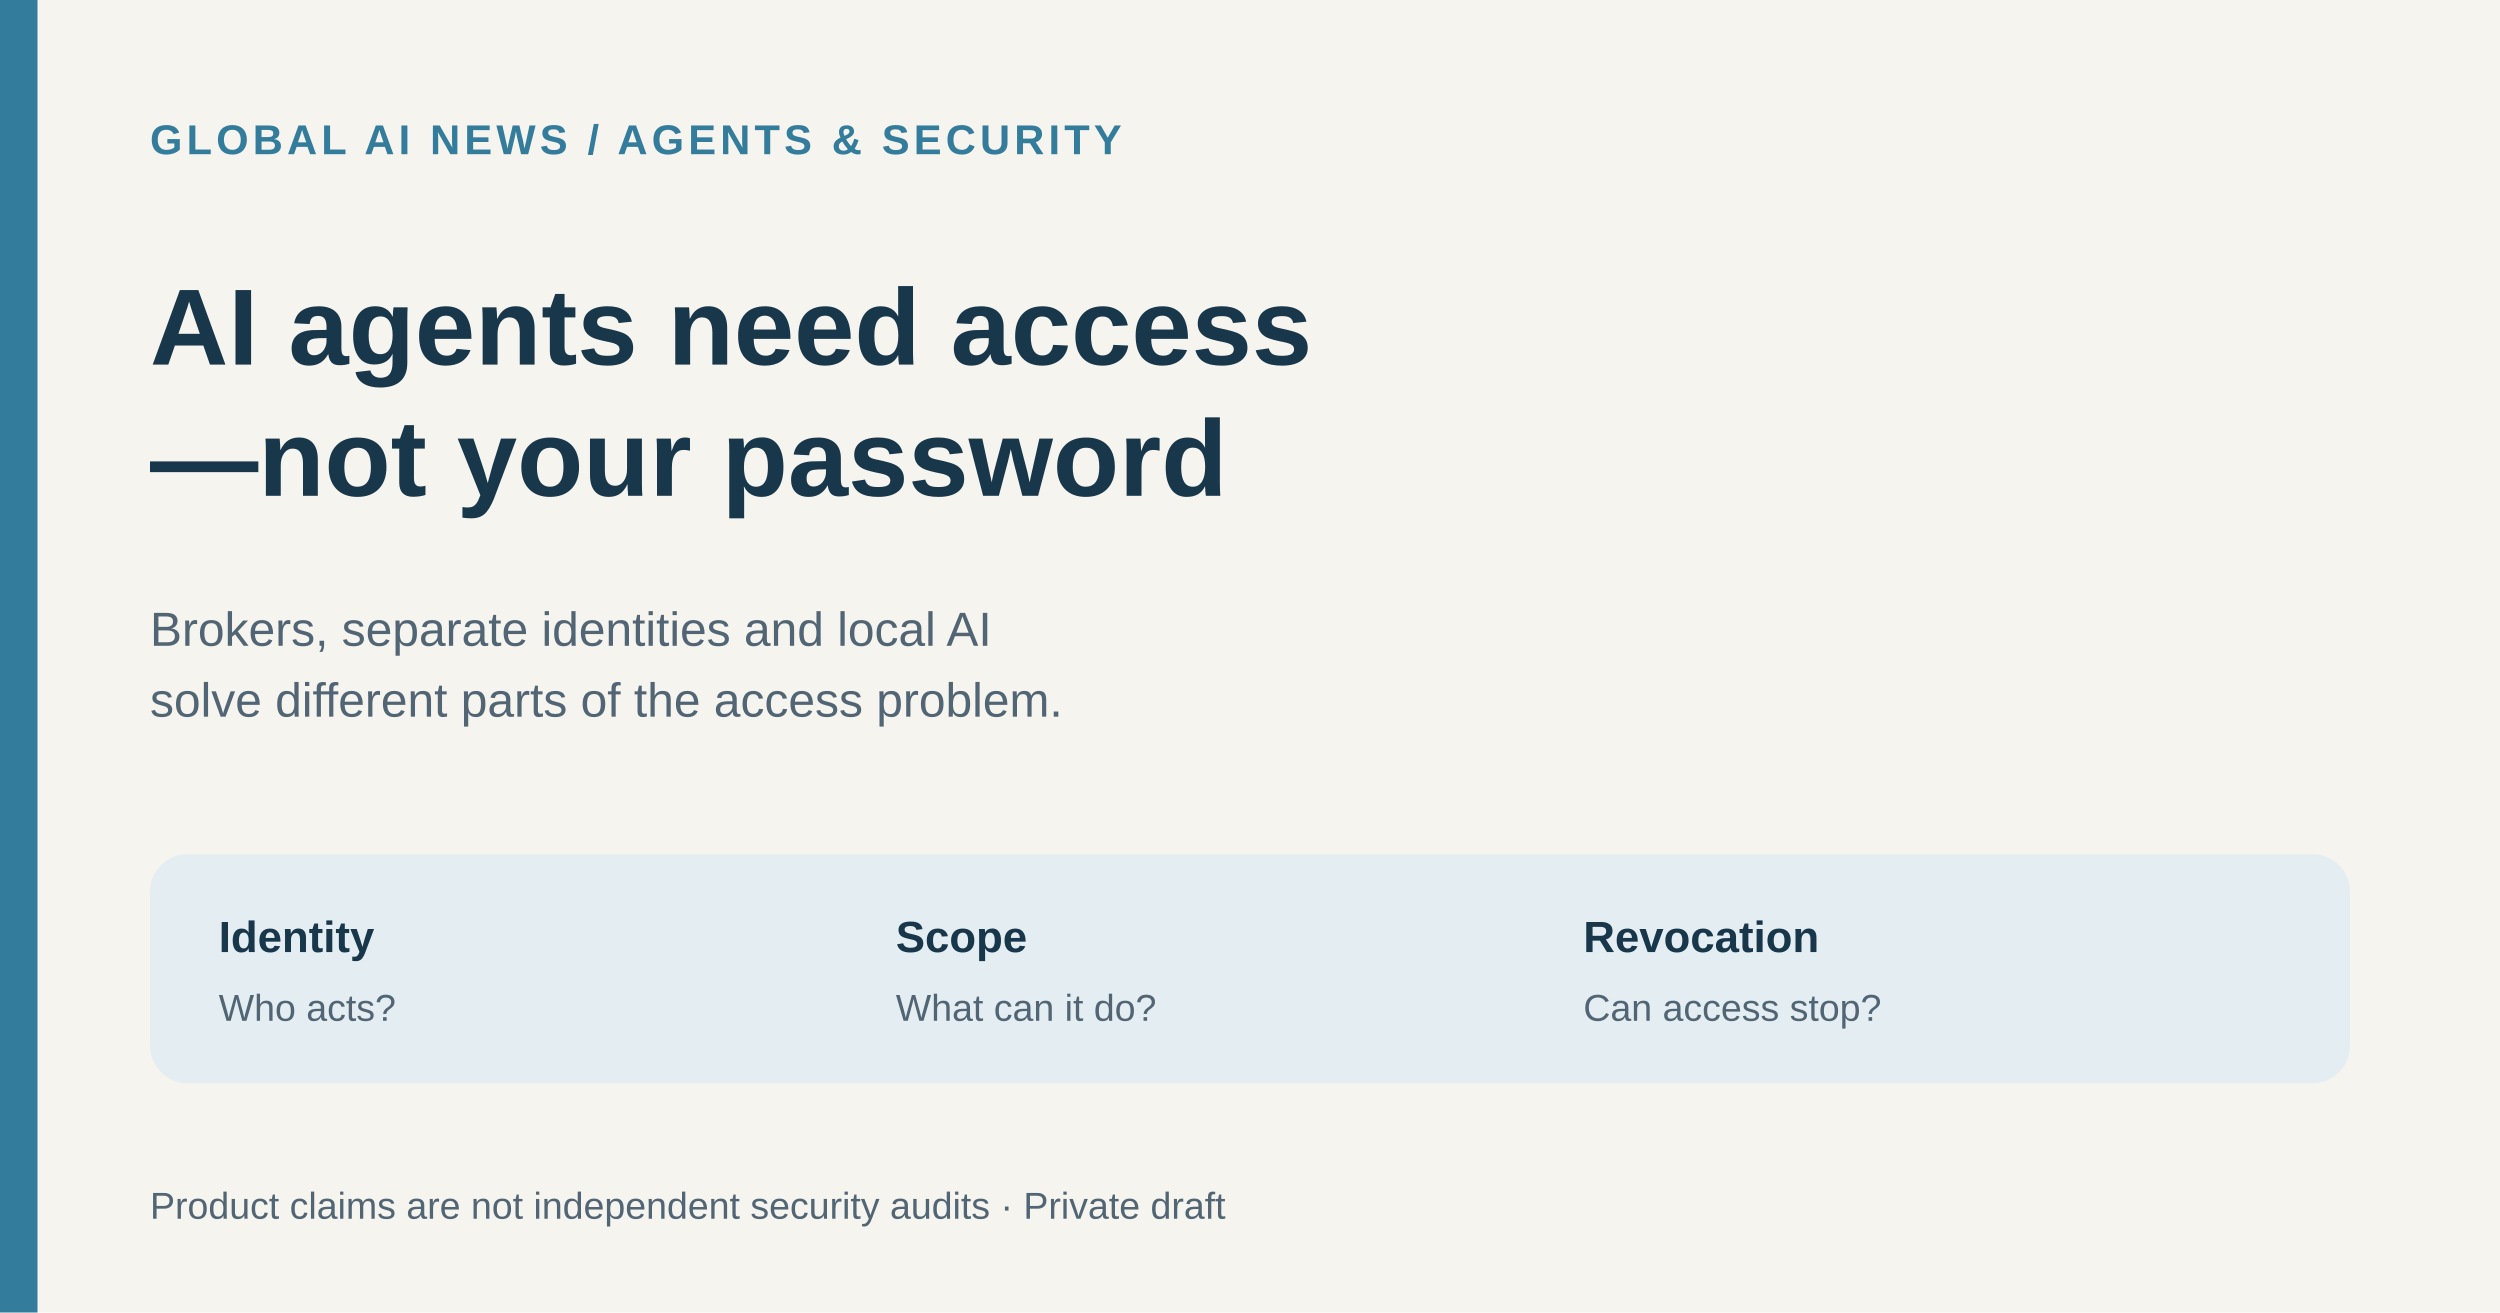
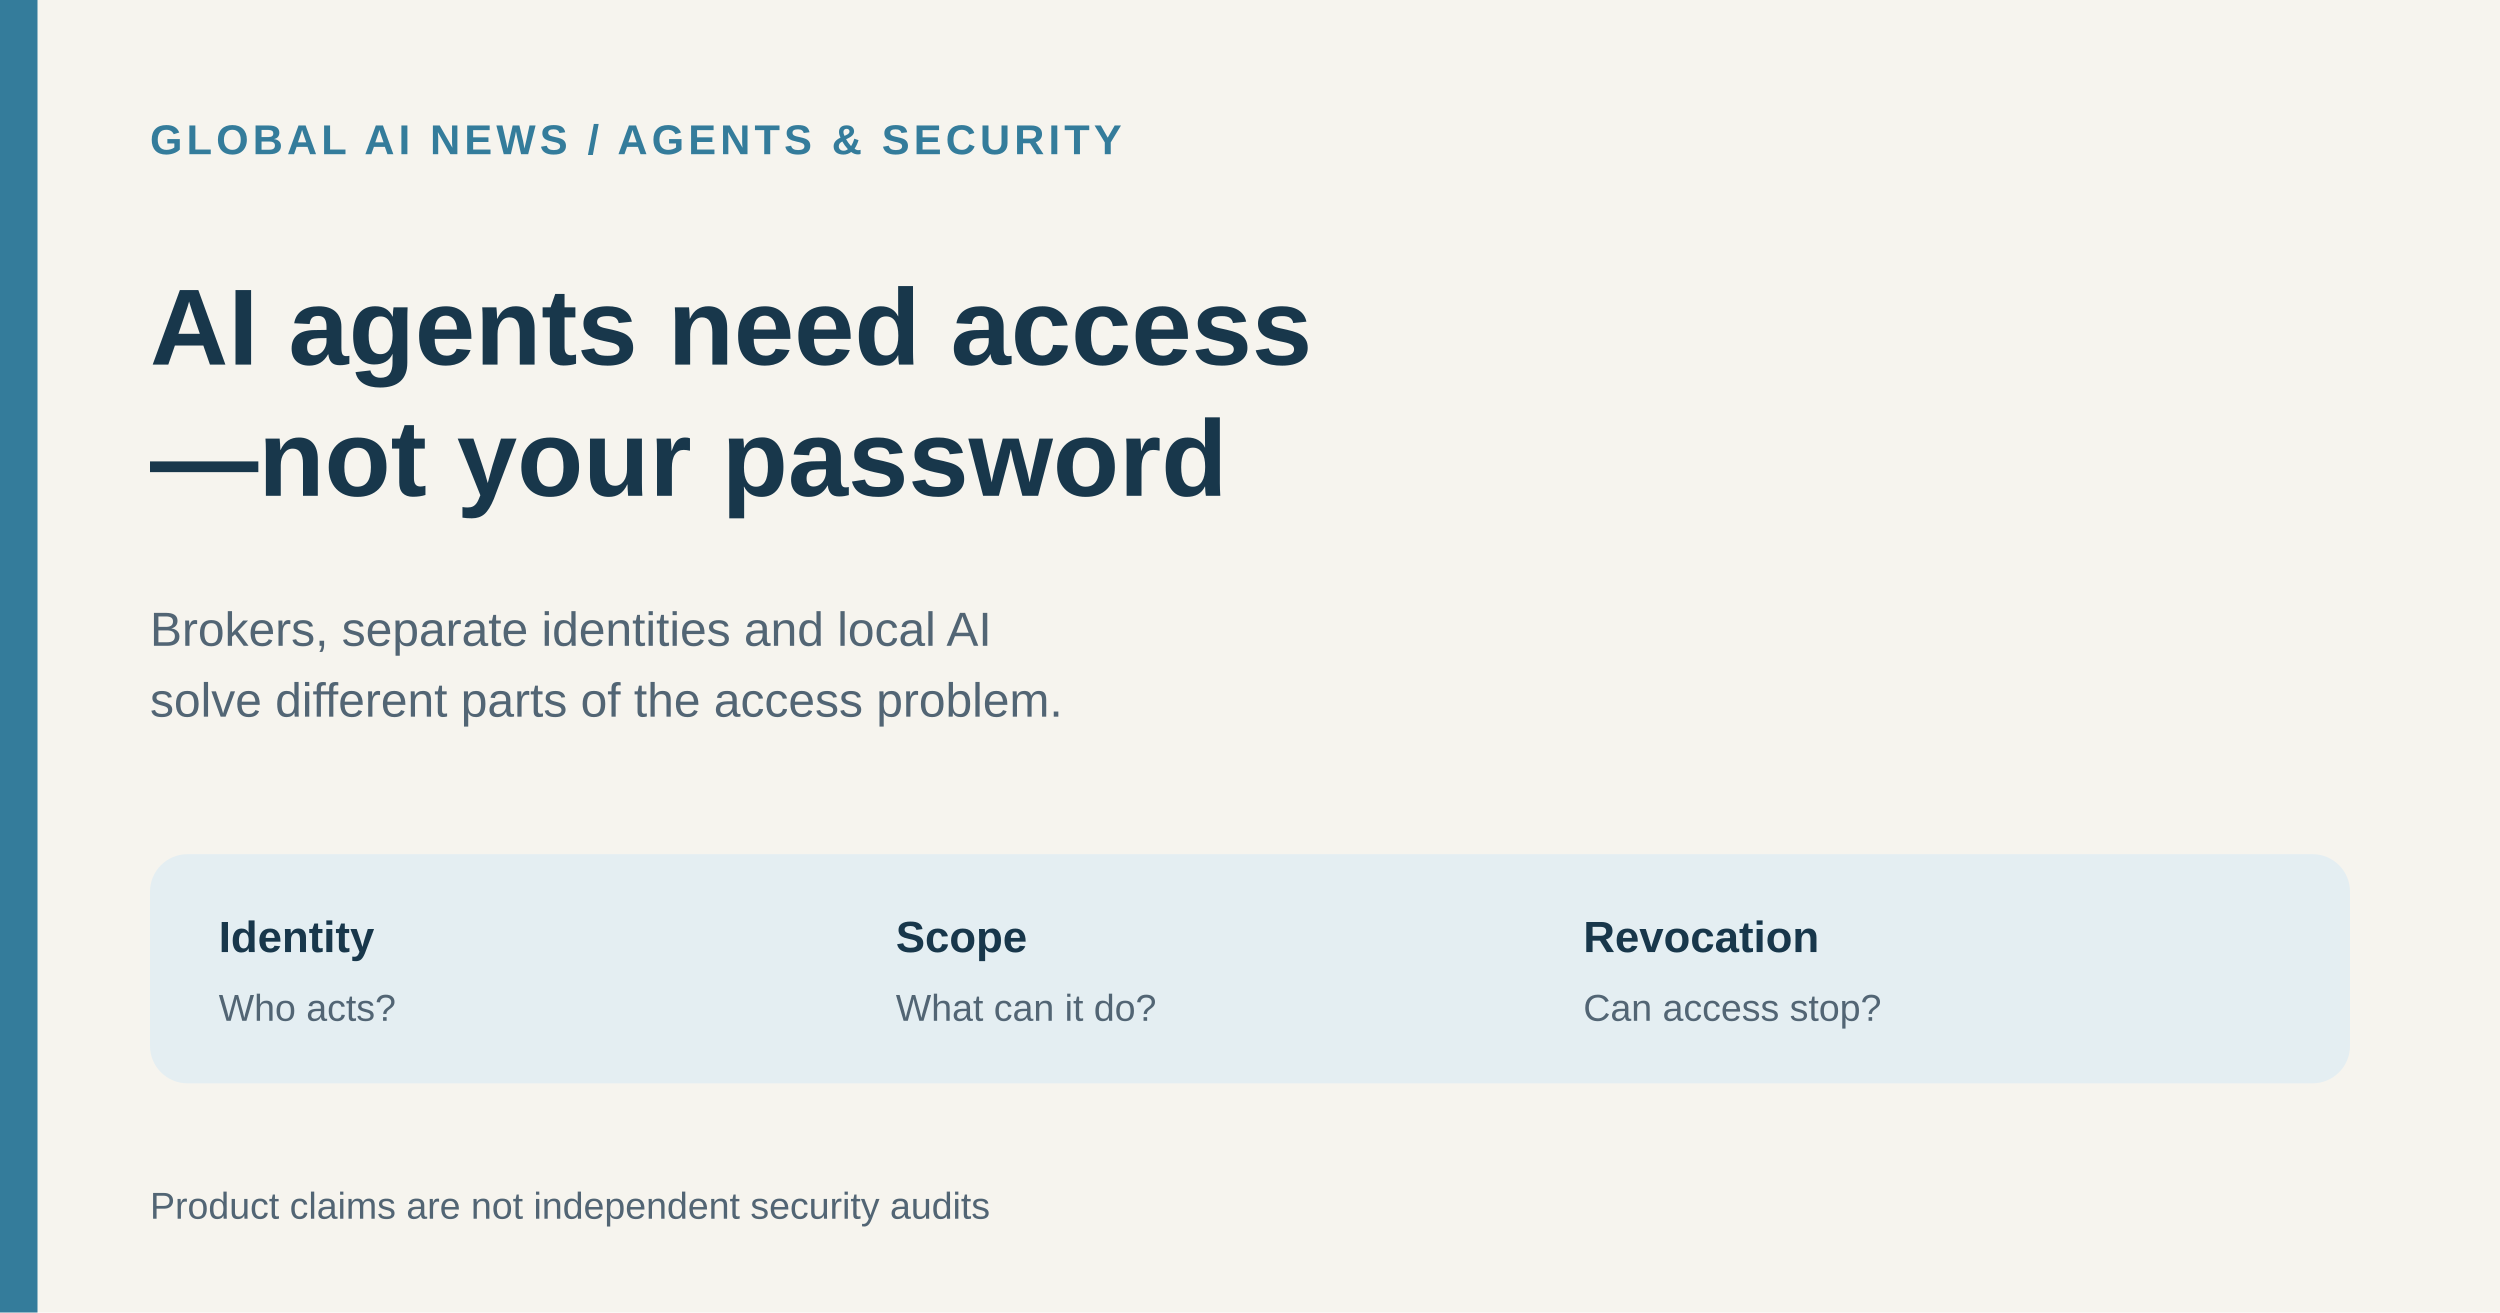
<svg xmlns="http://www.w3.org/2000/svg" width="1200" height="630" viewBox="0 0 1200 630" role="img" aria-labelledby="title desc">
  <rect width="1200" height="630" fill="#f6f4ee" />
  <rect width="18" height="630" fill="#347c9b" />
  <text x="72" y="74" font-family="Arial,sans-serif" font-size="20" font-weight="700" letter-spacing="2" fill="#347c9b">GLOBAL AI NEWS  /  AGENTS &amp; SECURITY</text>
  <text x="72" y="175" font-family="Arial,sans-serif" font-size="52" font-weight="700" fill="#18374b">AI agents need access</text>
  <text x="72" y="238" font-family="Arial,sans-serif" font-size="52" font-weight="700" fill="#18374b">—not your password</text>
  <text x="72" y="310" font-family="Arial,sans-serif" font-size="23" fill="#526574">Brokers, separate identities and local AI</text>
  <text x="72" y="344" font-family="Arial,sans-serif" font-size="23" fill="#526574">solve different parts of the access problem.</text>
  <rect x="72" y="410" width="1056" height="110" rx="18" fill="#e4eef2" />
  <text x="105" y="457" font-family="Arial,sans-serif" font-size="21" font-weight="700" fill="#18374b">Identity</text>
  <text x="105" y="490" font-family="Arial,sans-serif" font-size="18" fill="#526574">Who acts?</text>
  <text x="430" y="457" font-family="Arial,sans-serif" font-size="21" font-weight="700" fill="#18374b">Scope</text>
  <text x="430" y="490" font-family="Arial,sans-serif" font-size="18" fill="#526574">What can it do?</text>
  <text x="760" y="457" font-family="Arial,sans-serif" font-size="21" font-weight="700" fill="#18374b">Revocation</text>
  <text x="760" y="490" font-family="Arial,sans-serif" font-size="18" fill="#526574">Can access stop?</text>
-   <text x="72" y="585" font-family="Arial,sans-serif" font-size="18" fill="#526574">Product claims are not independent security audits · Private draft</text>
+   <text x="72" y="585" font-family="Arial,sans-serif" font-size="18" fill="#526574">Product claims are not independent security audits</text>
</svg>
